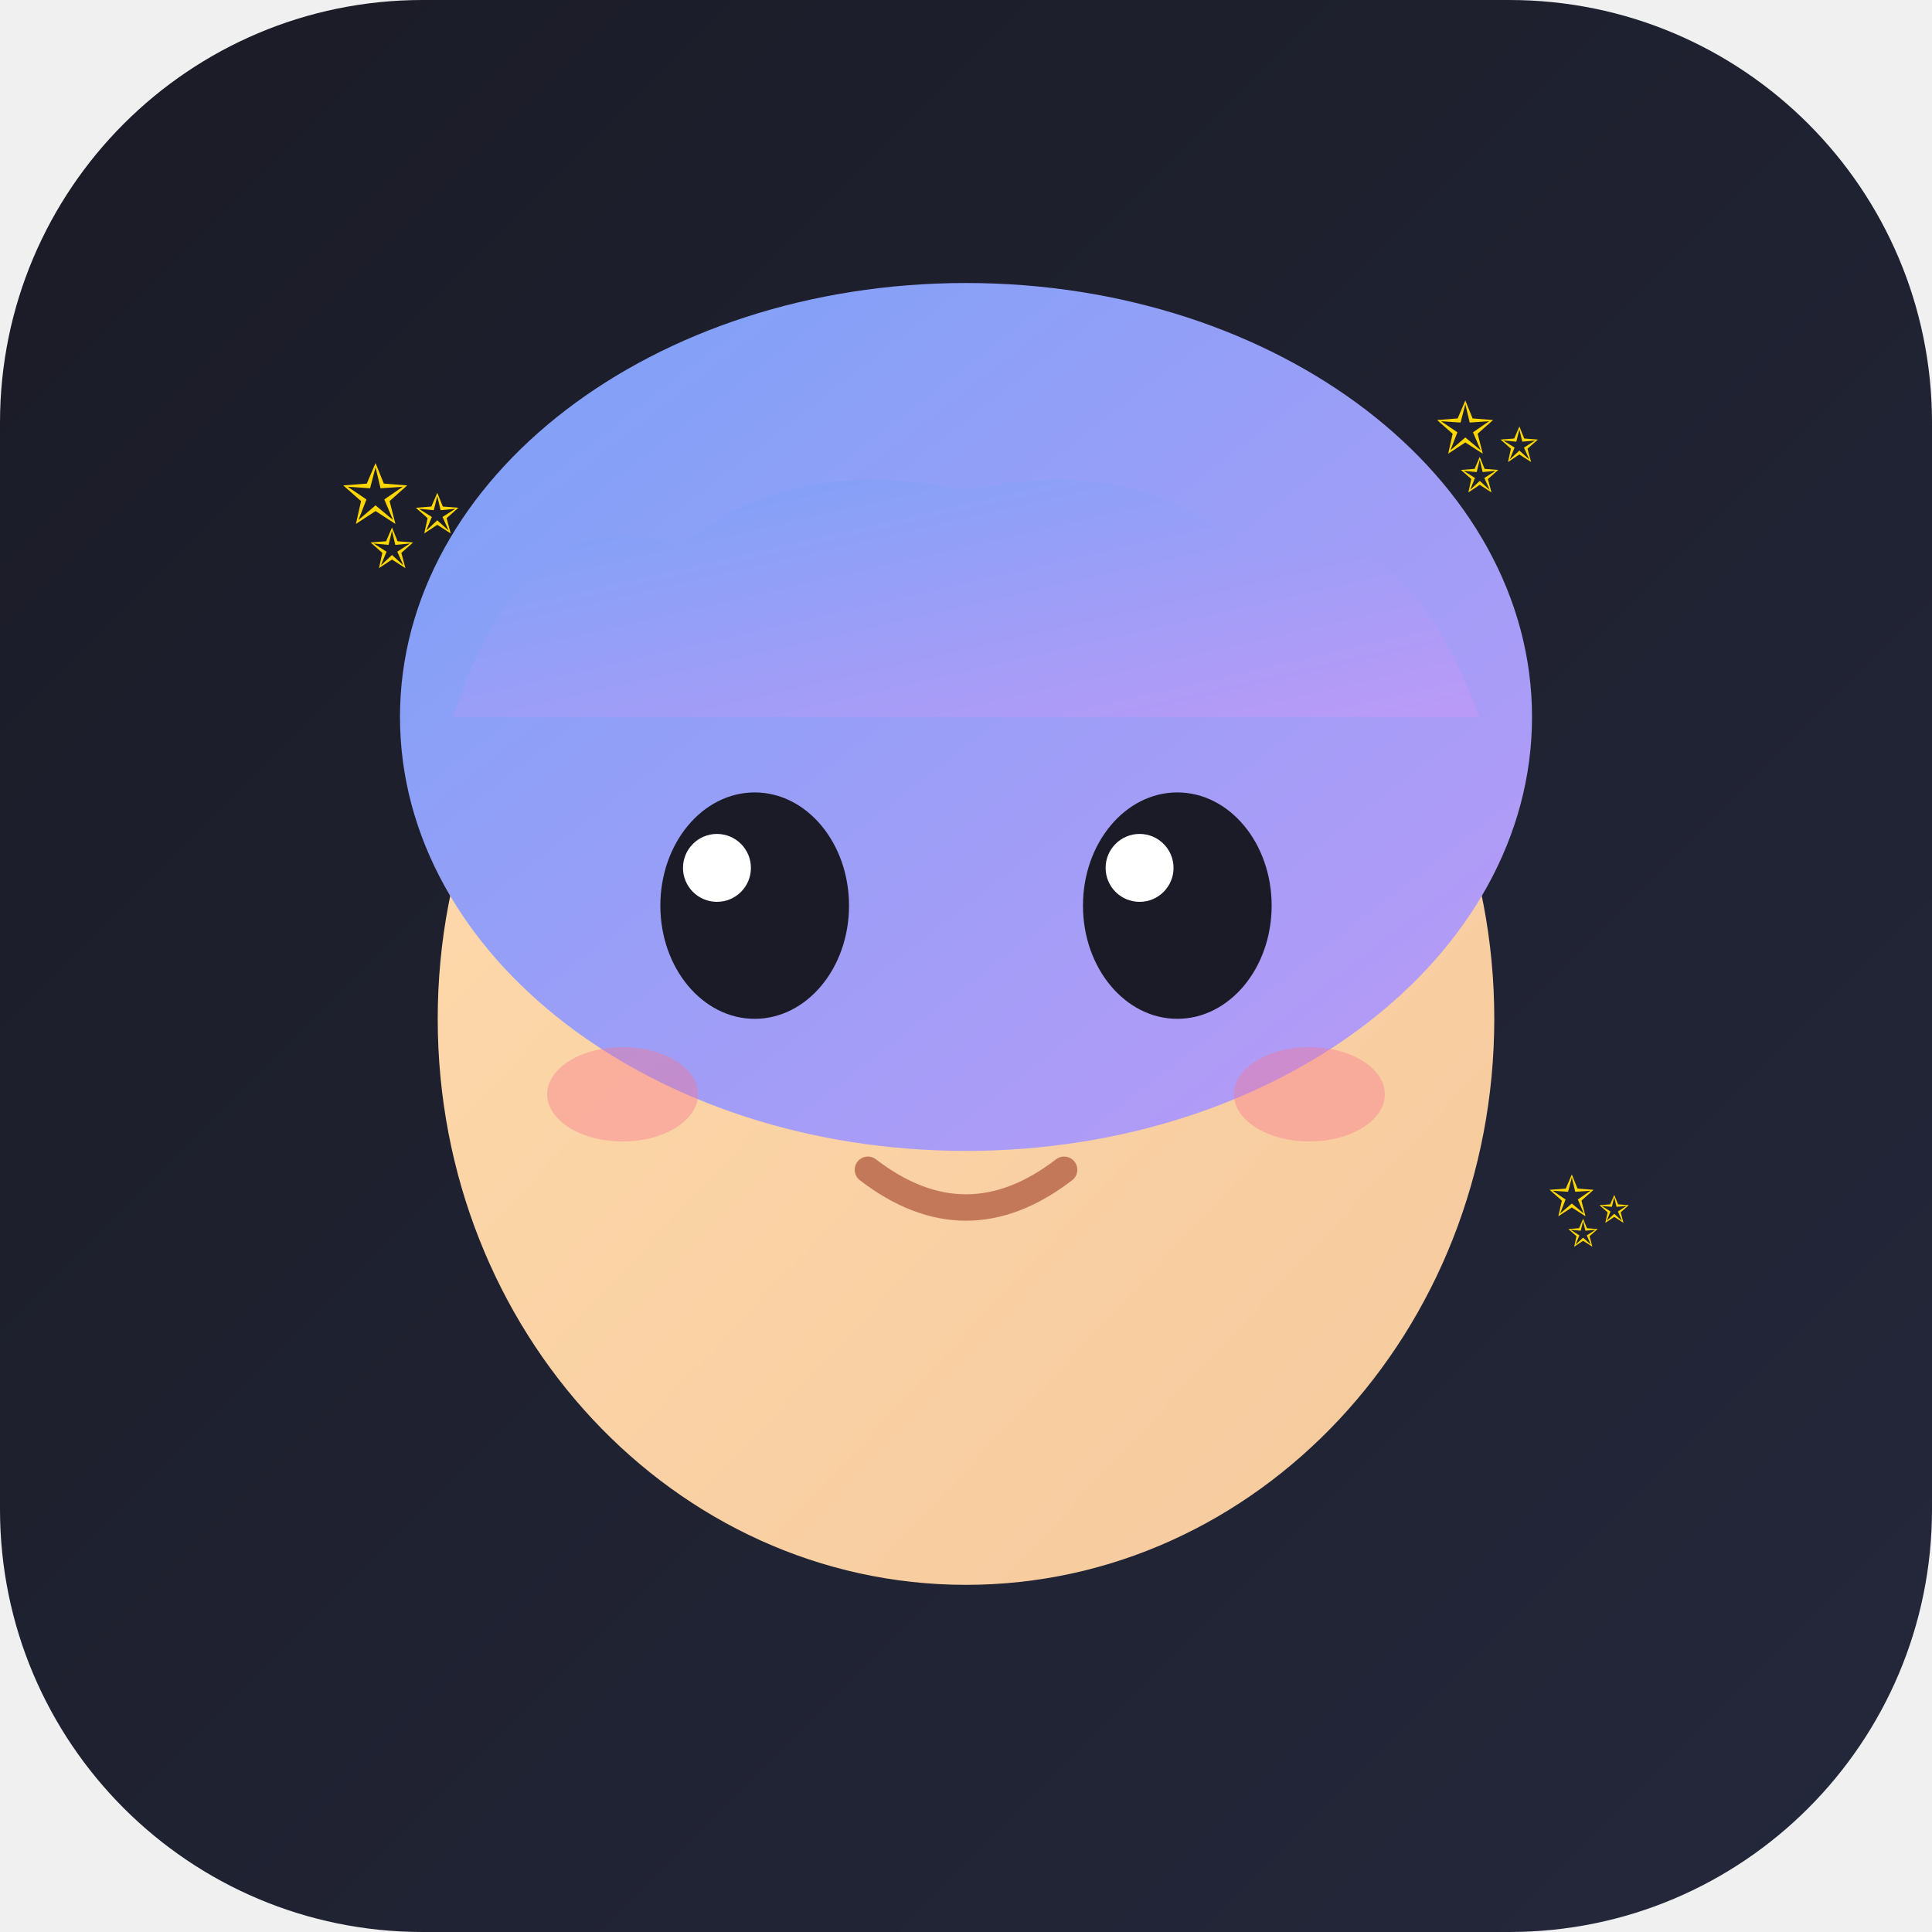
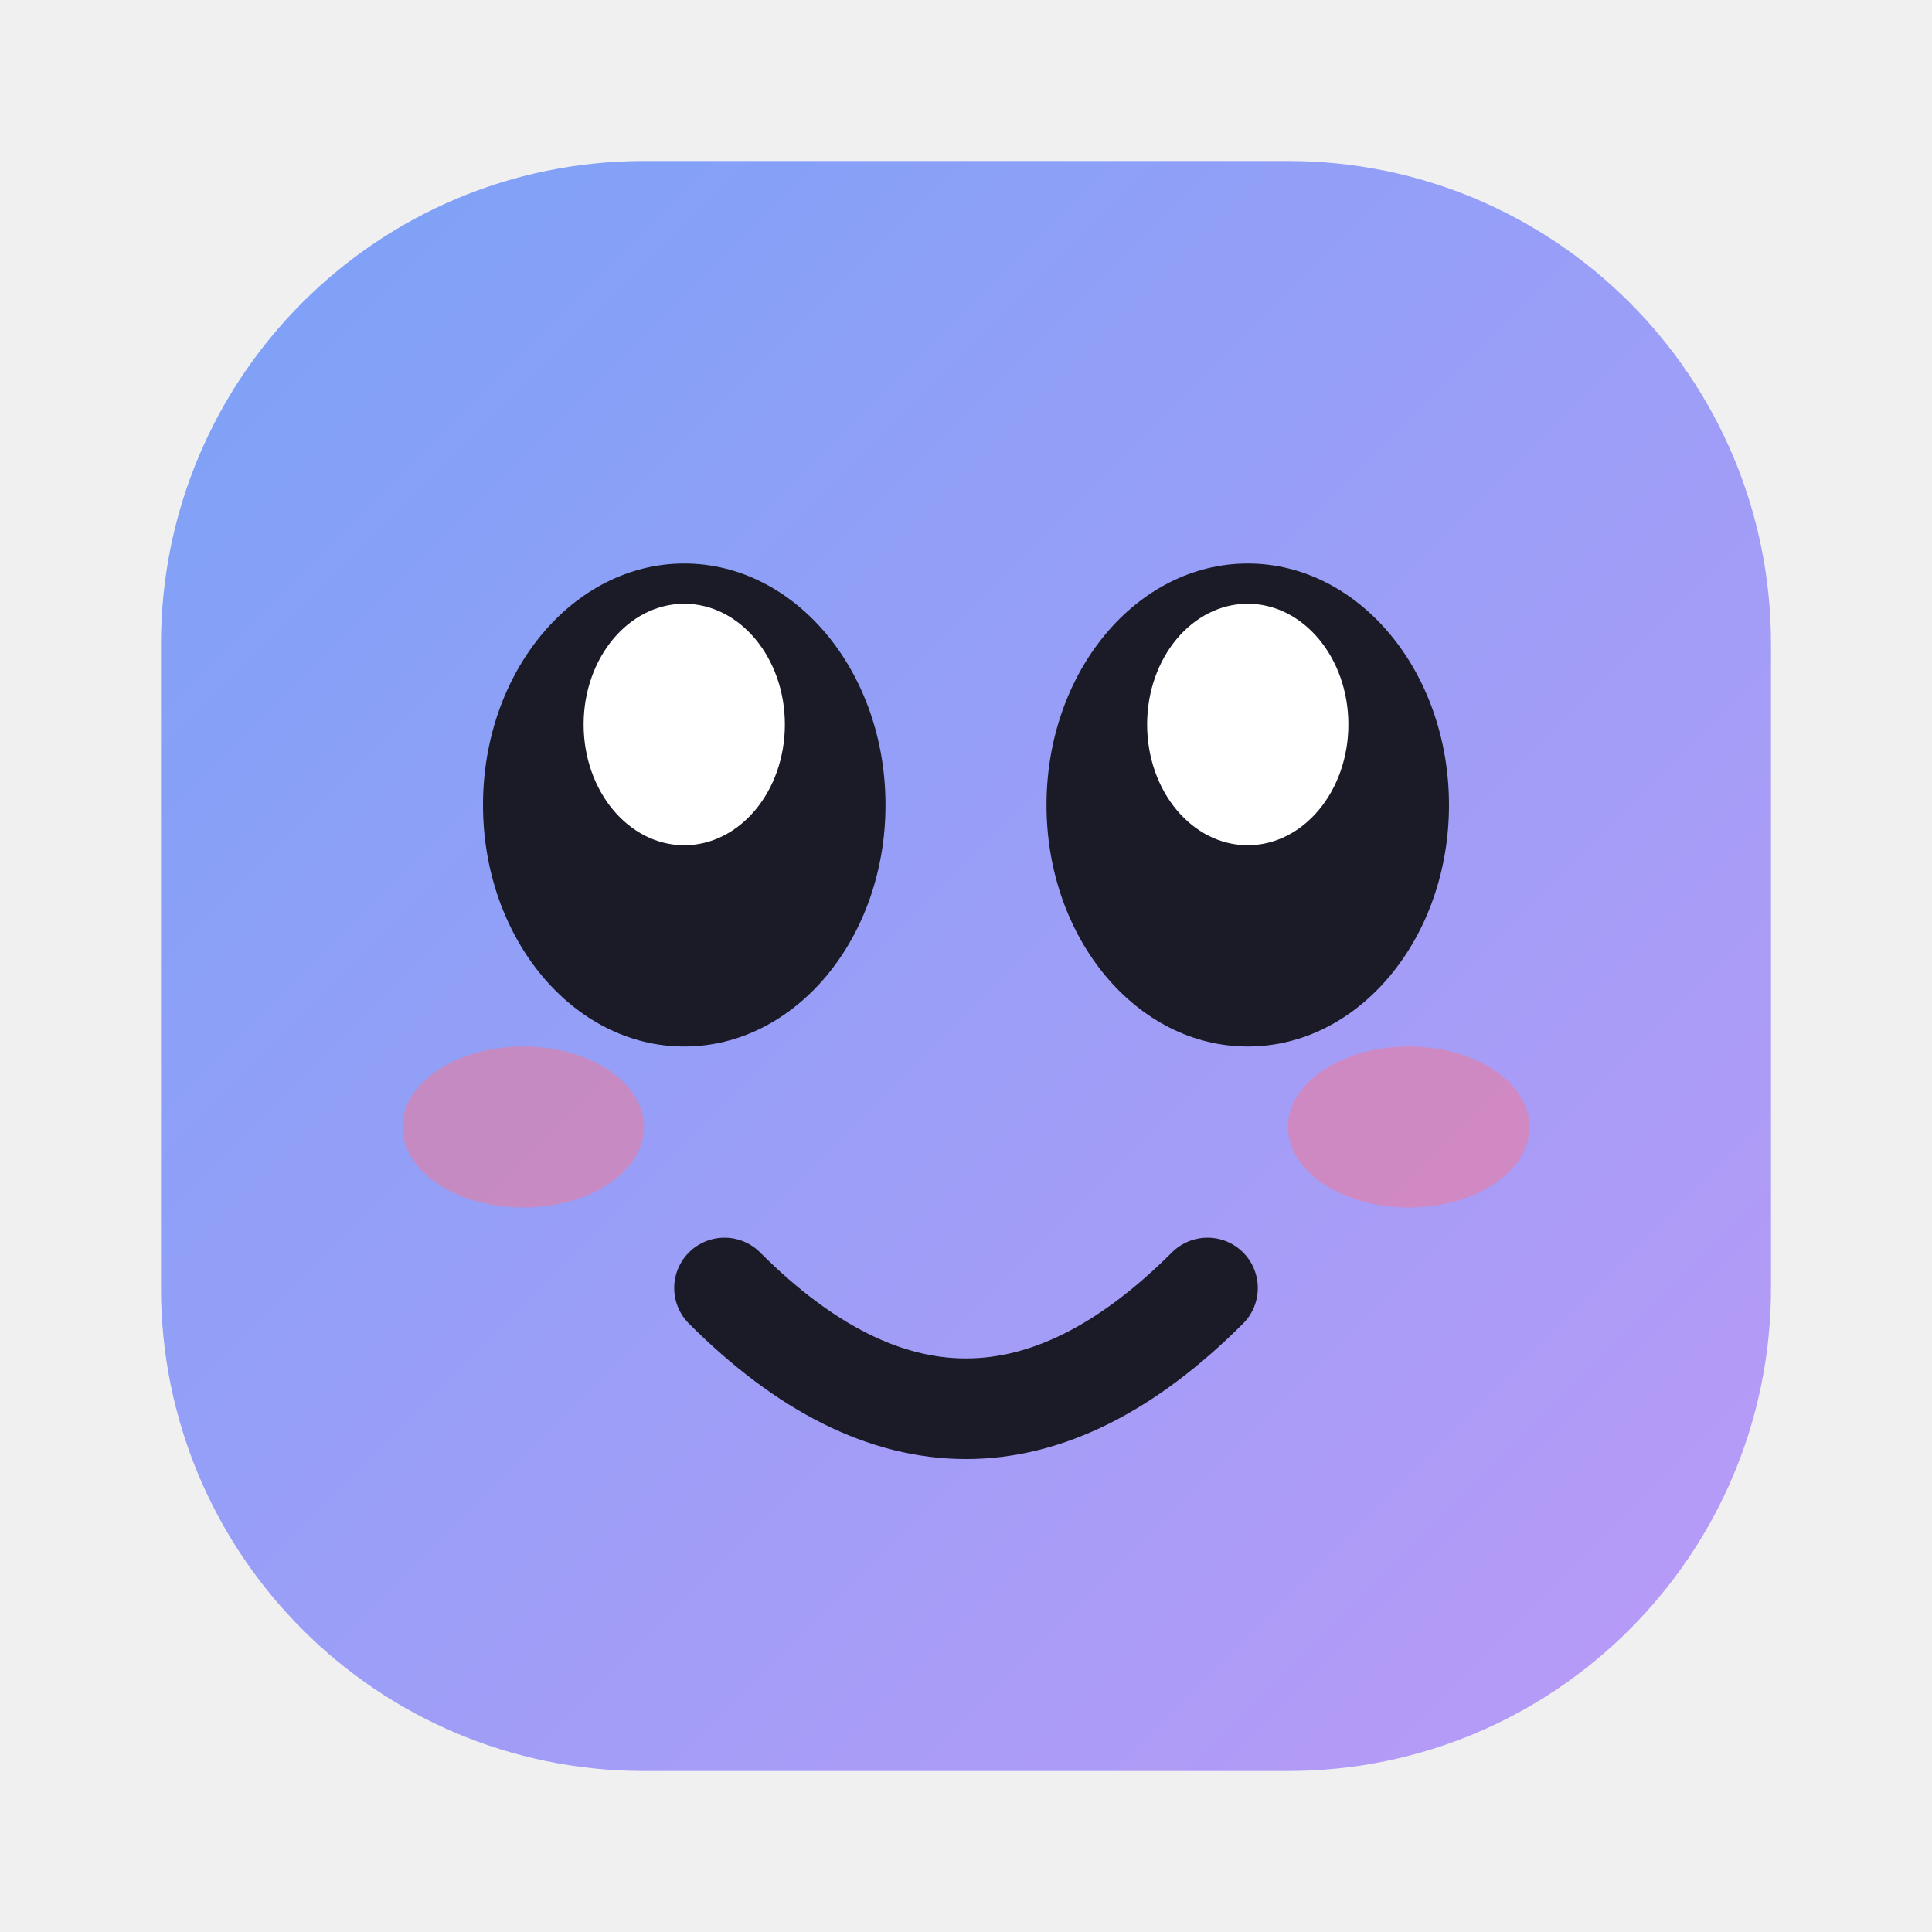
- <svg xmlns="http://www.w3.org/2000/svg" viewBox="0 0 1024 1024">
+ <svg xmlns="http://www.w3.org/2000/svg" viewBox="0 0 48 48" width="48" height="48">
  <defs>
-     <linearGradient id="bg" x1="0%" y1="0%" x2="100%" y2="100%">
-       <stop offset="0%" stop-color="#1a1b26" />
-       <stop offset="100%" stop-color="#24283b" />
-     </linearGradient>
-     <linearGradient id="face" x1="0%" y1="0%" x2="100%" y2="100%">
-       <stop offset="0%" stop-color="#ffdbac" />
-       <stop offset="100%" stop-color="#f5c99d" />
-     </linearGradient>
-     <linearGradient id="hair" x1="0%" y1="0%" x2="100%" y2="100%">
+     <linearGradient id="g" x1="0%" y1="0%" x2="100%" y2="100%">
      <stop offset="0%" stop-color="#7aa2f7" />
      <stop offset="100%" stop-color="#bb9af7" />
    </linearGradient>
  </defs>
-   <rect width="1024" height="1024" rx="224" fill="url(#bg)" />
-   <ellipse cx="512" cy="540" rx="280" ry="300" fill="url(#face)" />
-   <ellipse cx="512" cy="380" rx="300" ry="230" fill="url(#hair)" />
-   <path d="M240 380 Q280 260 360 290 Q420 240 512 260 Q600 240 660 290 Q740 260 784 380" fill="url(#hair)" />
-   <ellipse cx="400" cy="480" rx="50" ry="60" fill="#1a1b26" />
-   <circle cx="380" cy="460" r="18" fill="#fff" />
-   <ellipse cx="624" cy="480" rx="50" ry="60" fill="#1a1b26" />
-   <circle cx="604" cy="460" r="18" fill="#fff" />
-   <ellipse cx="330" cy="580" rx="40" ry="25" fill="#f7768e" opacity="0.4" />
-   <ellipse cx="694" cy="580" rx="40" ry="25" fill="#f7768e" opacity="0.4" />
-   <path d="M460 620 Q512 660 564 620" stroke="#c4785a" stroke-width="14" fill="none" stroke-linecap="round" />
-   <text x="180" y="300" font-size="80" fill="#ffd700">✨</text>
-   <text x="760" y="260" font-size="70" fill="#ffd700">✨</text>
-   <text x="820" y="660" font-size="55" fill="#ffd700">✨</text>
+   <rect x="4" y="4" width="40" height="40" rx="12" fill="url(#g)" />
+   <ellipse cx="17" cy="20" rx="5" ry="6" fill="#1a1b26" />
+   <ellipse cx="17" cy="18" rx="2.5" ry="3" fill="#fff" />
+   <ellipse cx="31" cy="20" rx="5" ry="6" fill="#1a1b26" />
+   <ellipse cx="31" cy="18" rx="2.5" ry="3" fill="#fff" />
+   <path d="M18 32 Q24 38 30 32" stroke="#1a1b26" stroke-width="2.5" fill="none" stroke-linecap="round" />
+   <ellipse cx="13" cy="28" rx="3" ry="2" fill="#f7768e" opacity="0.5" />
+   <ellipse cx="35" cy="28" rx="3" ry="2" fill="#f7768e" opacity="0.5" />
</svg>
